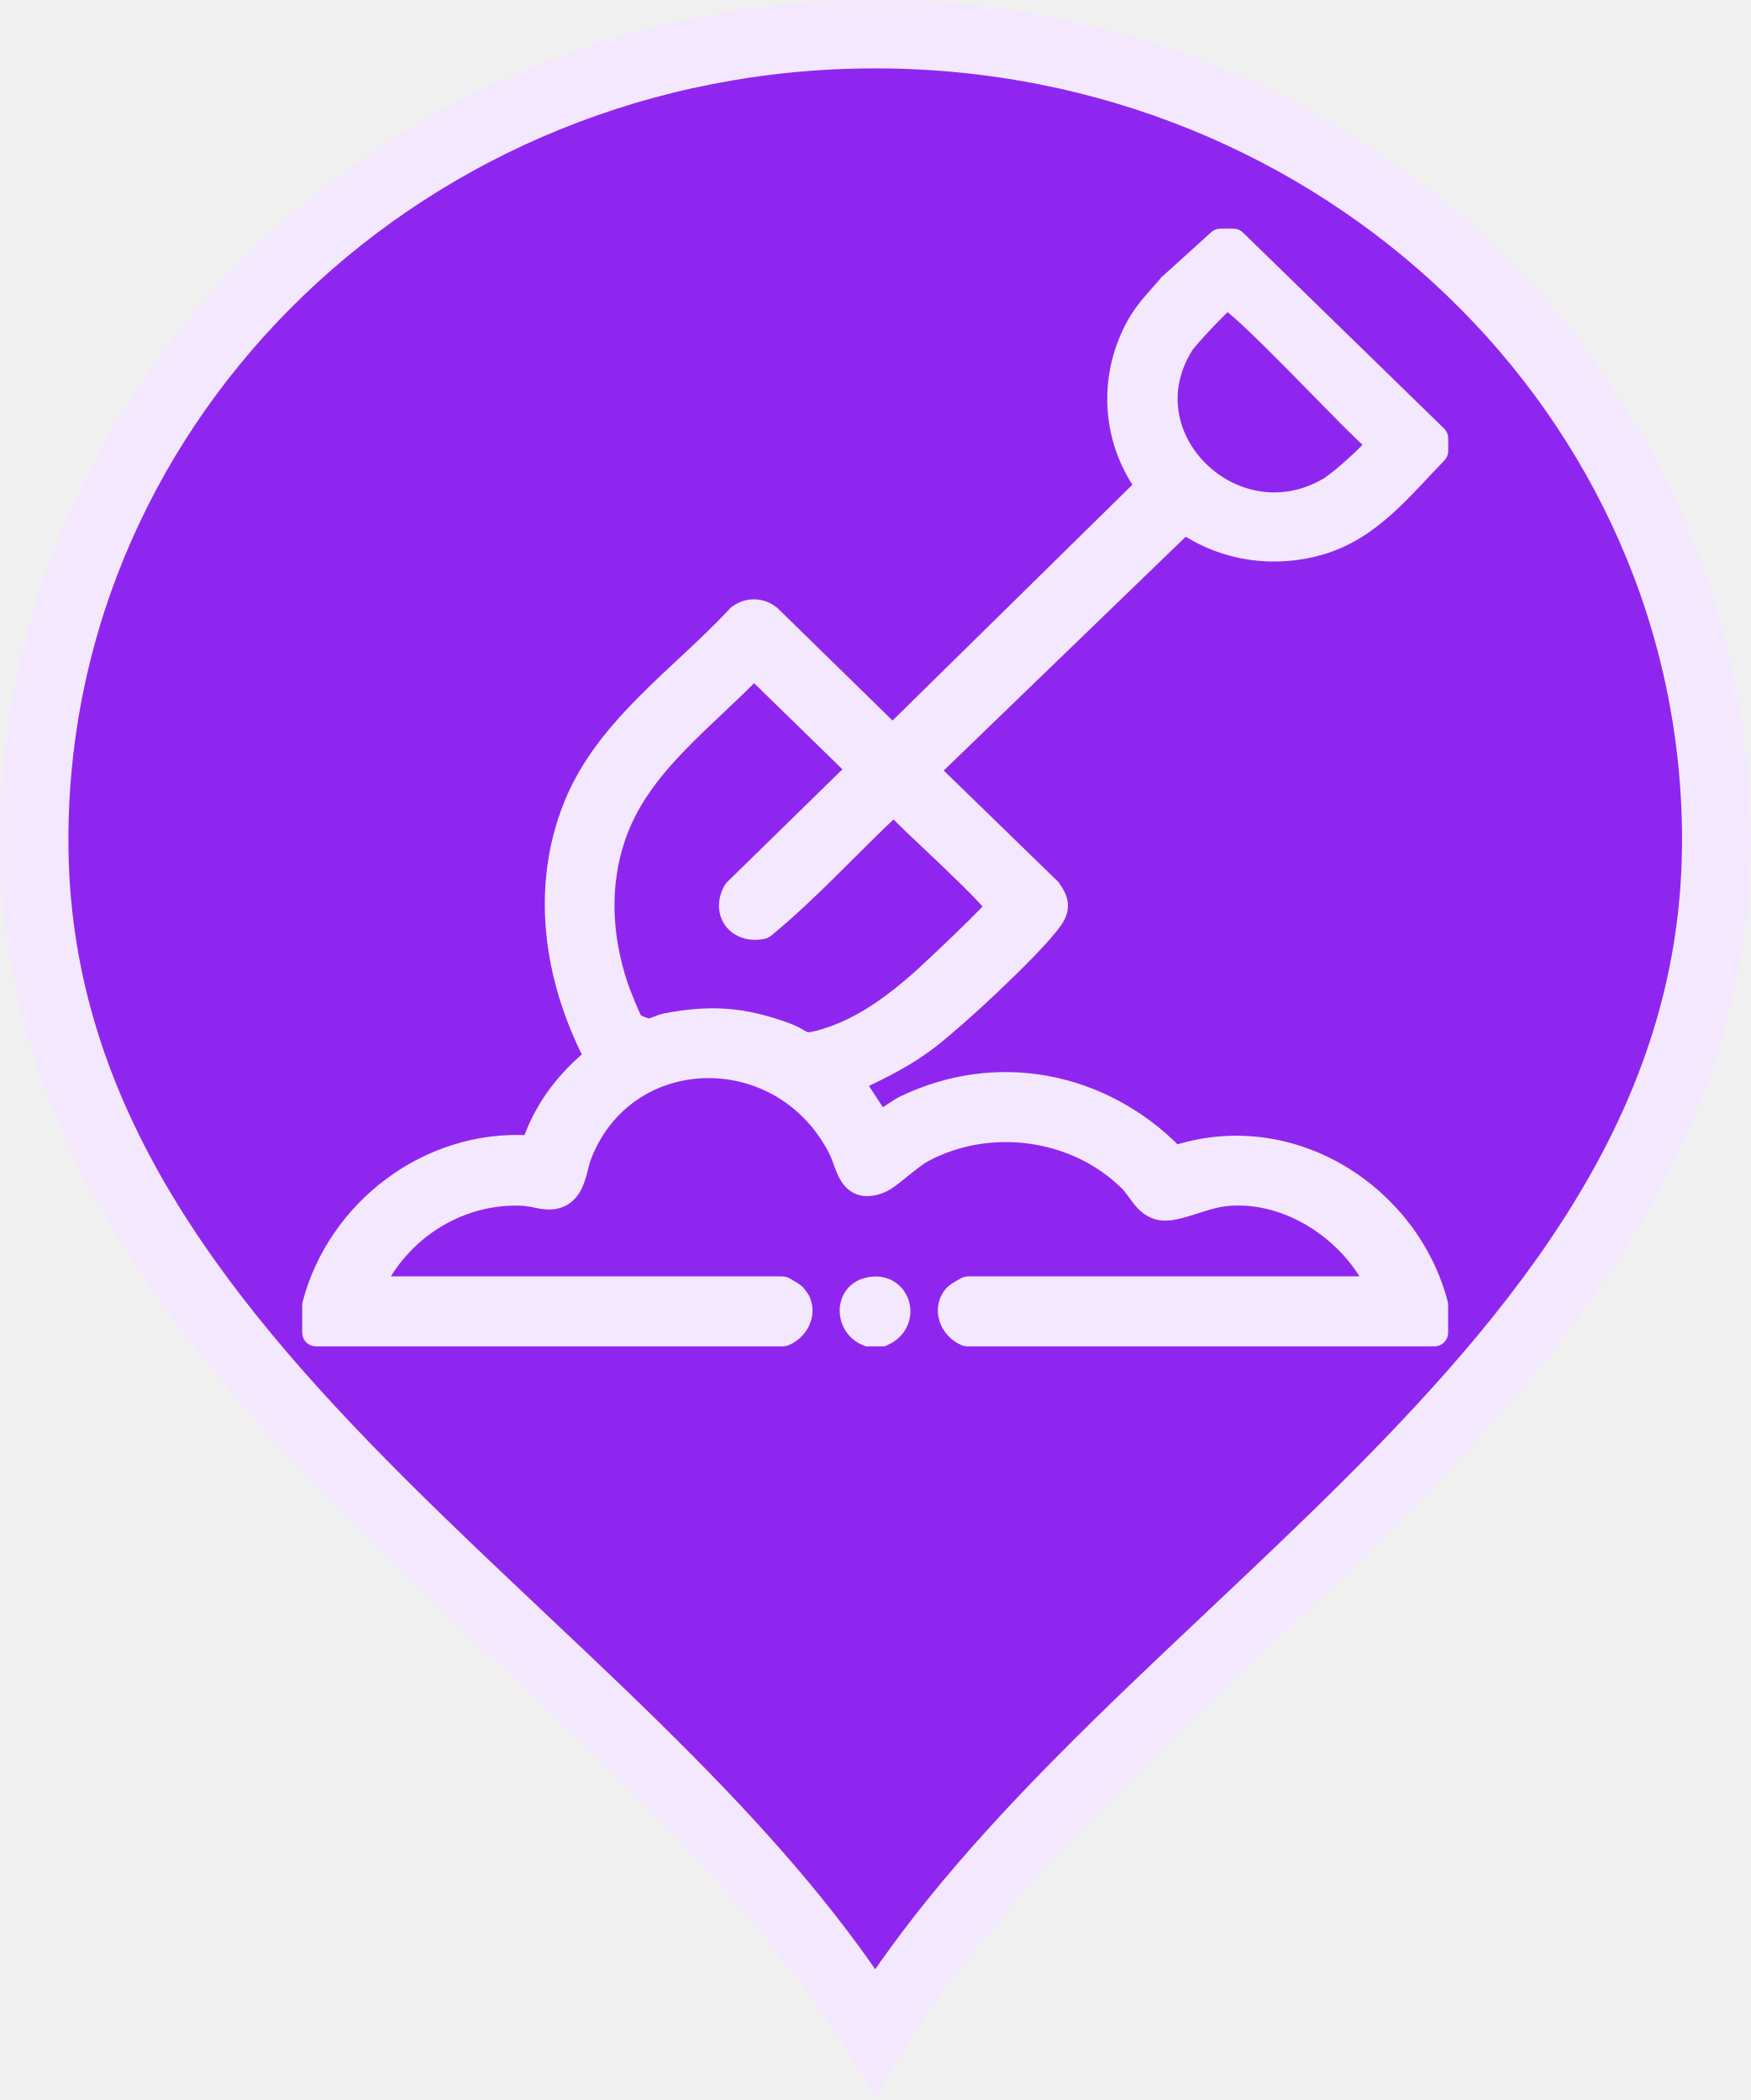
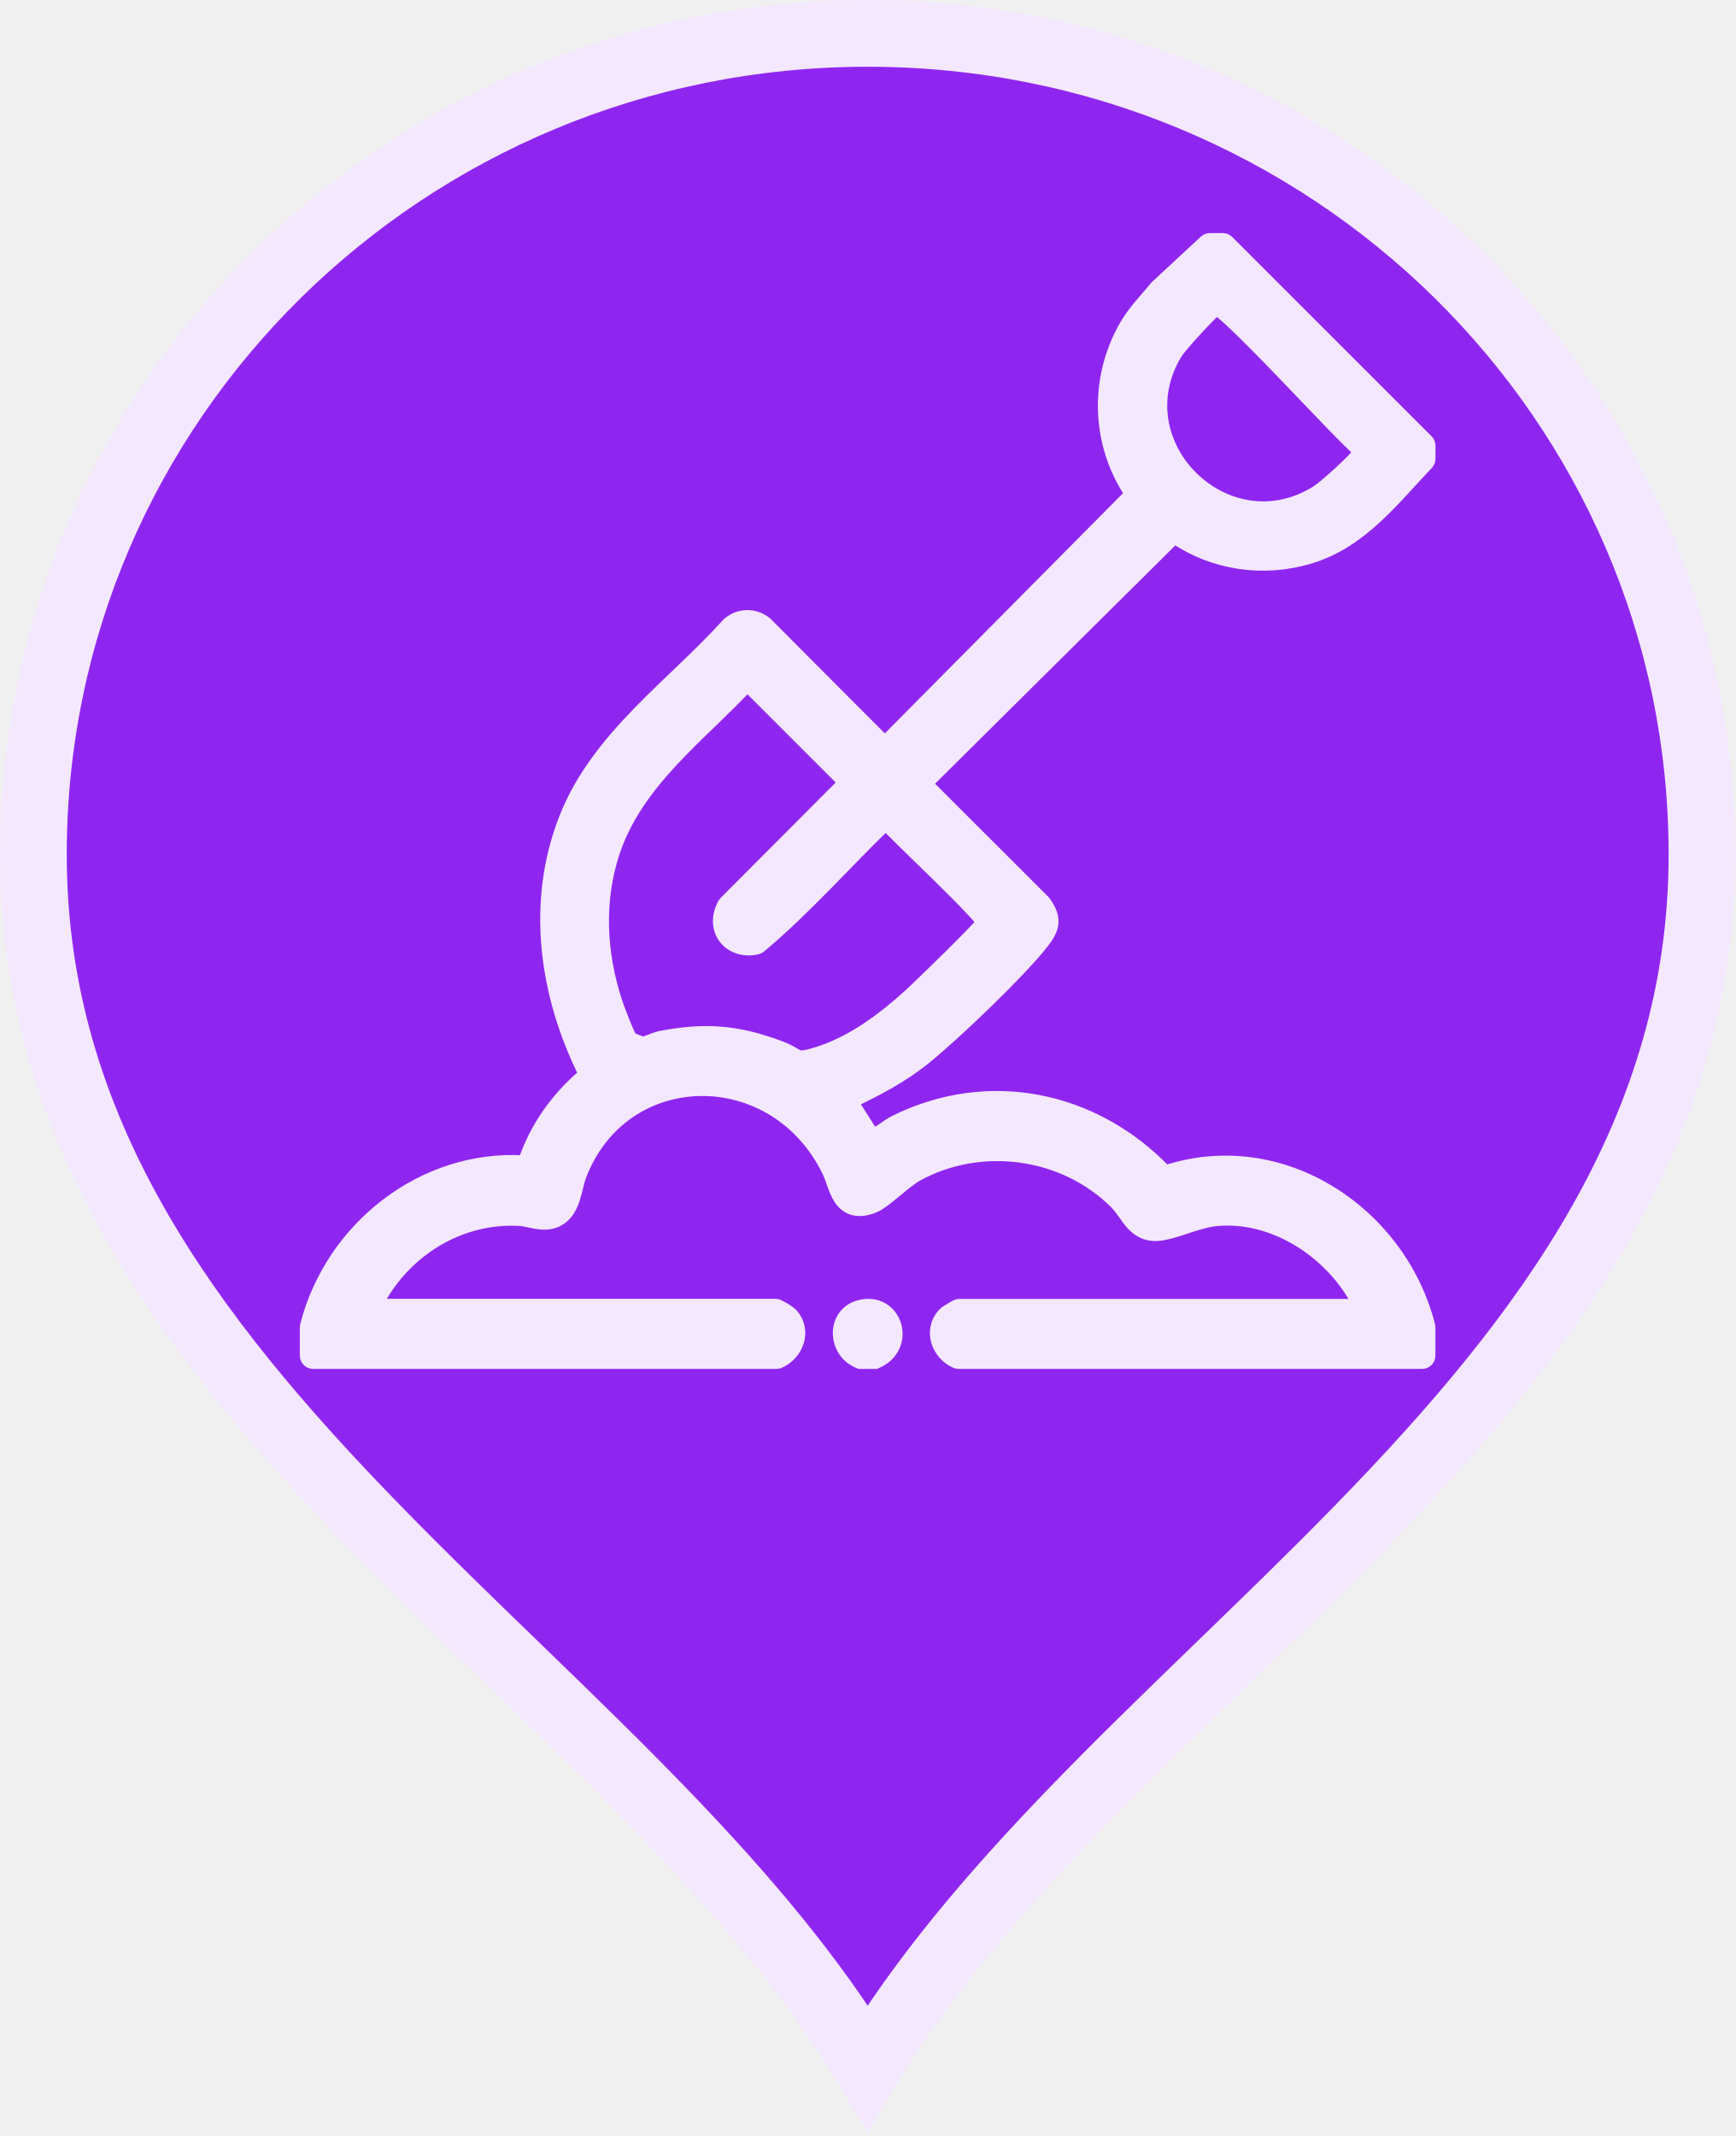
- <svg xmlns="http://www.w3.org/2000/svg" width="20" height="24" viewBox="0 0 20 24" fill="none">
-   <path d="M10 0.391C15.322 0.391 19.609 4.528 19.609 9.6C19.609 12.684 17.837 14.987 15.661 17.162C15.119 17.704 14.557 18.233 13.994 18.765C13.433 19.294 12.872 19.825 12.34 20.364C11.45 21.265 10.627 22.202 10 23.217C9.373 22.202 8.55 21.265 7.66 20.364C7.128 19.825 6.567 19.294 6.006 18.765C5.443 18.233 4.881 17.704 4.339 17.162C2.163 14.987 0.391 12.684 0.391 9.6C0.391 4.528 4.678 0.391 10 0.391Z" fill="#8F26F0" stroke="#F4E8FF" stroke-width="0.781" />
-   <g clip-path="url(#clip0_45003_73413)">
-     <path d="M8.615 7.698C8.484 7.832 8.346 7.963 8.209 8.092C8.052 8.24 7.896 8.387 7.75 8.54C7.457 8.845 7.208 9.172 7.071 9.567C6.882 10.117 6.912 10.704 7.097 11.258C7.108 11.291 7.145 11.389 7.185 11.485C7.204 11.533 7.225 11.578 7.241 11.614C7.249 11.631 7.256 11.646 7.262 11.656C7.263 11.658 7.264 11.661 7.265 11.663C7.268 11.665 7.274 11.668 7.281 11.671C7.296 11.679 7.315 11.687 7.335 11.695C7.355 11.703 7.375 11.71 7.392 11.714C7.411 11.72 7.416 11.72 7.411 11.72C7.424 11.72 7.447 11.712 7.486 11.697C7.519 11.684 7.566 11.665 7.609 11.657C8.124 11.561 8.486 11.585 8.978 11.762C9.045 11.786 9.091 11.81 9.127 11.83C9.166 11.851 9.181 11.862 9.199 11.869C9.224 11.878 9.259 11.883 9.409 11.838C9.814 11.718 10.167 11.462 10.485 11.181C10.538 11.135 10.754 10.934 10.959 10.736C11.061 10.637 11.161 10.54 11.235 10.463C11.273 10.425 11.303 10.393 11.324 10.369C11.326 10.367 11.327 10.364 11.329 10.362C11.326 10.358 11.323 10.354 11.319 10.349C11.293 10.317 11.253 10.272 11.202 10.219C11.101 10.114 10.963 9.978 10.818 9.84C10.674 9.702 10.525 9.563 10.403 9.447C10.325 9.372 10.259 9.304 10.211 9.255C9.979 9.474 9.754 9.702 9.525 9.929C9.279 10.173 9.028 10.415 8.758 10.636C8.748 10.644 8.737 10.649 8.726 10.652C8.575 10.685 8.436 10.642 8.356 10.54C8.276 10.436 8.27 10.291 8.348 10.155C8.351 10.149 8.356 10.143 8.361 10.138L9.737 8.792L8.615 7.698ZM11.351 10.336L11.349 10.339L11.35 10.338C11.35 10.338 11.351 10.336 11.351 10.336ZM13.967 3.517C13.92 3.561 13.863 3.62 13.805 3.681C13.747 3.742 13.688 3.805 13.643 3.857C13.595 3.911 13.565 3.949 13.557 3.962C13.234 4.475 13.378 5.023 13.736 5.367C14.095 5.711 14.663 5.844 15.185 5.522L15.292 5.441C15.338 5.403 15.392 5.356 15.446 5.307C15.5 5.259 15.552 5.211 15.594 5.168C15.636 5.127 15.664 5.094 15.677 5.077C15.606 5.014 15.49 4.903 15.357 4.769C15.192 4.603 14.991 4.395 14.794 4.196C14.596 3.996 14.402 3.802 14.251 3.662C14.176 3.591 14.112 3.536 14.065 3.499C14.047 3.485 14.032 3.475 14.021 3.468C14.006 3.48 13.988 3.497 13.967 3.517ZM16.469 5.155C16.469 5.175 16.46 5.195 16.446 5.209C16.254 5.406 16.061 5.629 15.849 5.819C15.634 6.011 15.392 6.177 15.09 6.264C14.564 6.417 13.994 6.338 13.538 6.035L10.671 8.806L12.026 10.124L12.036 10.133L11.972 10.18L12.035 10.134C12.09 10.209 12.128 10.282 12.124 10.363C12.12 10.442 12.077 10.512 12.021 10.582C11.89 10.749 11.63 11.012 11.364 11.264C11.098 11.517 10.819 11.763 10.648 11.897C10.388 12.1 10.104 12.243 9.814 12.378L10.062 12.757C10.081 12.748 10.107 12.735 10.134 12.717C10.166 12.697 10.198 12.675 10.227 12.656C10.255 12.638 10.285 12.618 10.306 12.608C11.392 12.077 12.611 12.331 13.433 13.166C14.769 12.74 16.132 13.621 16.466 14.895C16.468 14.901 16.468 14.908 16.468 14.915V15.231C16.468 15.274 16.433 15.309 16.39 15.309H11.048C11.037 15.309 11.026 15.306 11.017 15.302C10.915 15.258 10.838 15.172 10.808 15.073C10.776 14.971 10.793 14.855 10.88 14.764H10.881C10.892 14.753 10.908 14.742 10.918 14.736C10.931 14.727 10.946 14.717 10.961 14.709C10.976 14.7 10.991 14.691 11.003 14.685L11.03 14.671C11.032 14.671 11.035 14.67 11.038 14.669C11.04 14.669 11.05 14.665 11.06 14.665H15.667C15.373 14.095 14.72 13.661 14.06 13.702C13.94 13.709 13.831 13.739 13.722 13.774C13.615 13.808 13.502 13.848 13.389 13.866C13.313 13.878 13.247 13.872 13.19 13.849C13.132 13.826 13.087 13.79 13.051 13.751C13.016 13.713 12.984 13.668 12.956 13.629C12.927 13.589 12.899 13.552 12.866 13.52V13.521C12.273 12.937 11.309 12.805 10.568 13.202C10.501 13.238 10.413 13.309 10.32 13.383C10.276 13.419 10.231 13.456 10.19 13.486C10.151 13.515 10.109 13.542 10.071 13.557C9.983 13.592 9.903 13.602 9.834 13.582C9.763 13.563 9.715 13.515 9.682 13.464C9.649 13.415 9.626 13.357 9.607 13.305C9.587 13.251 9.572 13.204 9.552 13.164C8.932 11.917 7.182 11.941 6.684 13.209C6.671 13.241 6.66 13.28 6.648 13.325C6.638 13.368 6.626 13.417 6.61 13.463C6.58 13.556 6.531 13.661 6.421 13.713C6.337 13.754 6.25 13.748 6.179 13.736C6.144 13.73 6.107 13.721 6.076 13.715L5.988 13.703C5.284 13.664 4.643 14.065 4.332 14.665H8.938C8.949 14.666 8.958 14.668 8.96 14.668C8.964 14.669 8.967 14.671 8.969 14.671C8.972 14.673 8.976 14.674 8.979 14.675C8.984 14.678 8.989 14.681 8.995 14.684C9.007 14.691 9.022 14.7 9.037 14.709C9.052 14.717 9.067 14.726 9.08 14.735L9.118 14.764L9.171 14.836C9.211 14.912 9.215 14.996 9.191 15.073C9.161 15.172 9.083 15.258 8.981 15.302C8.972 15.306 8.961 15.309 8.95 15.309H3.609C3.566 15.309 3.531 15.274 3.531 15.231V14.915C3.531 14.908 3.532 14.9 3.534 14.894C3.821 13.802 4.872 12.983 6.047 13.053C6.178 12.666 6.43 12.329 6.745 12.071C6.291 11.184 6.136 10.142 6.521 9.19C6.707 8.73 7.02 8.355 7.362 8.011C7.533 7.839 7.713 7.673 7.889 7.509C8.064 7.345 8.236 7.181 8.394 7.011L8.401 7.002L8.402 7.003C8.513 6.915 8.658 6.904 8.777 6.97L8.826 7.003L8.833 7.008H8.832L10.198 8.344L13.039 5.55C12.653 4.993 12.627 4.268 12.965 3.679C13.066 3.502 13.206 3.369 13.321 3.229L13.328 3.22L13.329 3.221L13.892 2.711C13.906 2.698 13.925 2.691 13.944 2.691H14.094C14.116 2.691 14.136 2.701 14.15 2.716L16.445 4.953C16.46 4.967 16.469 4.987 16.469 5.008V5.155Z" fill="#F4E8FF" stroke="#F4E8FF" stroke-width="0.156" stroke-linejoin="round" />
-     <path d="M9.903 14.68C10.003 14.654 10.093 14.666 10.166 14.708C10.238 14.749 10.287 14.816 10.31 14.89C10.355 15.039 10.294 15.222 10.104 15.303L10.089 15.309H9.909L9.896 15.304C9.751 15.249 9.675 15.115 9.672 14.986C9.669 14.855 9.744 14.721 9.903 14.68Z" fill="#F4E8FF" stroke="#F4E8FF" stroke-width="0.156" />
+ <svg xmlns="http://www.w3.org/2000/svg" width="26" height="32" viewBox="0 0 26 32" fill="none">
+   <path d="M13 0.5C19.911 0.5 25.5 6.014 25.5 12.8C25.5 16.927 23.187 20.003 20.36 22.902C19.655 23.625 18.924 24.331 18.193 25.039C17.464 25.745 16.734 26.453 16.042 27.172C14.884 28.373 13.815 29.622 13 30.974C12.185 29.622 11.116 28.373 9.958 27.172C9.266 26.453 8.536 25.745 7.807 25.039C7.075 24.331 6.344 23.625 5.64 22.902C2.813 20.003 0.5 16.927 0.5 12.8C0.5 6.014 6.089 0.5 13 0.5Z" fill="#8F26F0" stroke="#F4E8FF" />
+   <g clip-path="url(#clip0_45003_73352)">
+     <path d="M11.198 10.259C11.027 10.438 10.85 10.613 10.671 10.786C10.467 10.982 10.264 11.178 10.074 11.382C9.694 11.79 9.369 12.226 9.191 12.753C8.944 13.489 8.983 14.272 9.224 15.012C9.238 15.055 9.286 15.187 9.338 15.315C9.364 15.379 9.389 15.44 9.411 15.488C9.422 15.511 9.432 15.531 9.439 15.544C9.442 15.548 9.442 15.552 9.443 15.554C9.448 15.557 9.456 15.561 9.466 15.566C9.485 15.576 9.509 15.587 9.535 15.597C9.561 15.608 9.587 15.617 9.608 15.623C9.622 15.628 9.63 15.63 9.634 15.63C9.651 15.63 9.68 15.621 9.731 15.6C9.753 15.591 9.779 15.581 9.807 15.571L9.892 15.545C10.56 15.418 11.031 15.451 11.67 15.687C11.757 15.719 11.818 15.75 11.864 15.777C11.915 15.806 11.935 15.819 11.959 15.829C11.991 15.841 12.036 15.848 12.23 15.789C12.757 15.629 13.217 15.287 13.631 14.913C13.699 14.851 13.979 14.582 14.246 14.318C14.379 14.186 14.508 14.056 14.604 13.955C14.653 13.904 14.693 13.861 14.721 13.829C14.724 13.825 14.727 13.82 14.729 13.817C14.725 13.811 14.721 13.803 14.715 13.795C14.681 13.752 14.629 13.693 14.562 13.623C14.431 13.482 14.25 13.301 14.062 13.117C13.874 12.932 13.682 12.746 13.523 12.591C13.422 12.492 13.334 12.402 13.271 12.337C12.97 12.628 12.68 12.932 12.383 13.235C12.063 13.56 11.736 13.883 11.385 14.177C11.373 14.187 11.358 14.195 11.343 14.199C11.146 14.243 10.966 14.183 10.863 14.048C10.761 13.913 10.752 13.723 10.852 13.543C10.857 13.535 10.863 13.527 10.869 13.521L12.662 11.723L11.198 10.259ZM18.155 4.685C18.095 4.744 18.02 4.822 17.944 4.904C17.869 4.985 17.794 5.069 17.734 5.139C17.672 5.211 17.633 5.262 17.622 5.28H17.621C16.78 6.652 18.384 8.225 19.739 7.367C19.798 7.329 19.939 7.21 20.08 7.08C20.149 7.016 20.217 6.951 20.271 6.895C20.328 6.837 20.366 6.793 20.382 6.77L20.383 6.767C20.291 6.685 20.14 6.536 19.965 6.355C19.75 6.133 19.487 5.856 19.231 5.59C18.974 5.323 18.722 5.066 18.525 4.878C18.427 4.784 18.344 4.709 18.282 4.66C18.26 4.642 18.241 4.629 18.227 4.62C18.208 4.636 18.183 4.658 18.155 4.685ZM21.407 6.873C21.407 6.898 21.397 6.923 21.379 6.942C21.129 7.204 20.878 7.502 20.602 7.754C20.324 8.01 20.009 8.231 19.616 8.348C18.932 8.552 18.188 8.448 17.596 8.043L13.868 11.741L15.633 13.503L15.644 13.516C15.715 13.616 15.764 13.711 15.759 13.817C15.755 13.895 15.723 13.965 15.677 14.036L15.626 14.106C15.455 14.328 15.118 14.678 14.773 15.014C14.426 15.351 14.064 15.68 13.841 15.859C13.503 16.13 13.132 16.322 12.754 16.503L13.079 17.014C13.105 17.001 13.137 16.983 13.173 16.96C13.214 16.934 13.256 16.905 13.295 16.878C13.331 16.854 13.369 16.828 13.396 16.815H13.396C14.809 16.107 16.393 16.445 17.46 17.558C19.199 16.988 20.97 18.166 21.403 19.861C21.405 19.869 21.406 19.878 21.406 19.886V20.308C21.406 20.363 21.362 20.408 21.307 20.408H14.361C14.348 20.408 14.334 20.404 14.321 20.399C14.189 20.34 14.09 20.226 14.051 20.095C14.011 19.962 14.032 19.81 14.144 19.69C14.157 19.675 14.18 19.659 14.192 19.651C14.209 19.64 14.23 19.627 14.249 19.616C14.268 19.604 14.287 19.592 14.303 19.584C14.31 19.579 14.318 19.575 14.325 19.572C14.328 19.57 14.333 19.569 14.338 19.567C14.34 19.566 14.344 19.564 14.349 19.563C14.352 19.562 14.363 19.559 14.378 19.559H20.372C19.992 18.793 19.139 18.21 18.277 18.264H18.276C18.12 18.274 17.979 18.315 17.837 18.361C17.699 18.406 17.552 18.46 17.404 18.484C17.306 18.5 17.22 18.492 17.145 18.461C17.07 18.431 17.013 18.382 16.966 18.331C16.92 18.28 16.88 18.221 16.843 18.169C16.804 18.116 16.768 18.066 16.726 18.023C15.954 17.244 14.701 17.07 13.738 17.598C13.651 17.646 13.536 17.741 13.416 17.84C13.358 17.888 13.299 17.936 13.246 17.976C13.195 18.014 13.141 18.051 13.093 18.071C12.977 18.117 12.874 18.131 12.783 18.105C12.691 18.078 12.629 18.017 12.586 17.95C12.544 17.884 12.515 17.806 12.49 17.738C12.464 17.665 12.443 17.602 12.417 17.548C11.61 15.885 9.335 15.915 8.687 17.609C8.67 17.653 8.656 17.705 8.642 17.764C8.627 17.822 8.612 17.888 8.592 17.95C8.558 18.056 8.504 18.175 8.396 18.25L8.346 18.28C8.236 18.334 8.124 18.326 8.031 18.31C7.986 18.302 7.937 18.291 7.897 18.283C7.855 18.274 7.819 18.268 7.784 18.266C6.867 18.215 6.03 18.752 5.627 19.558H11.619C11.633 19.558 11.645 19.561 11.648 19.562C11.652 19.563 11.656 19.565 11.658 19.566C11.663 19.568 11.668 19.57 11.671 19.572C11.678 19.575 11.686 19.579 11.693 19.584C11.709 19.592 11.729 19.603 11.748 19.615C11.767 19.626 11.787 19.64 11.804 19.651L11.852 19.689L11.891 19.736C11.969 19.847 11.982 19.979 11.946 20.095C11.907 20.226 11.807 20.34 11.675 20.399C11.662 20.404 11.649 20.408 11.635 20.408H4.691C4.636 20.408 4.592 20.362 4.592 20.307V19.885C4.592 19.877 4.593 19.869 4.595 19.861C4.966 18.407 6.333 17.315 7.861 17.409C8.031 16.891 8.36 16.44 8.771 16.095C8.18 14.914 7.976 13.524 8.477 12.255C8.718 11.643 9.126 11.143 9.57 10.685C9.793 10.456 10.026 10.235 10.254 10.016C10.483 9.797 10.706 9.578 10.911 9.351C10.914 9.348 10.918 9.344 10.922 9.341C11.086 9.206 11.309 9.206 11.474 9.341L11.481 9.347V9.348L13.257 11.129L16.954 7.401C16.45 6.659 16.416 5.692 16.855 4.908C16.986 4.672 17.166 4.496 17.317 4.309L17.327 4.298L18.059 3.619L18.09 3.599C18.101 3.595 18.114 3.592 18.127 3.592H18.321C18.349 3.592 18.373 3.603 18.392 3.622L21.378 6.607C21.397 6.626 21.407 6.652 21.407 6.678V6.873Z" fill="#F4E8FF" stroke="#F4E8FF" stroke-width="0.2" stroke-linejoin="round" />
+     <path d="M12.876 19.577C13.006 19.542 13.124 19.558 13.219 19.614C13.312 19.669 13.375 19.758 13.404 19.855C13.463 20.051 13.385 20.291 13.138 20.399L13.118 20.408H12.884L12.867 20.401C12.68 20.328 12.582 20.15 12.578 19.981C12.575 19.809 12.669 19.632 12.876 19.577Z" fill="#F4E8FF" stroke="#F4E8FF" stroke-width="0.2" />
  </g>
  <defs>
-     <clipPath id="clip0_45003_73413">
-       <rect width="13.846" height="13.5" fill="white" transform="translate(3.07617 2.25)" />
+     <clipPath id="clip0_45003_73352">
+       <rect width="18" height="18" fill="white" transform="translate(4 3)" />
    </clipPath>
  </defs>
</svg>
